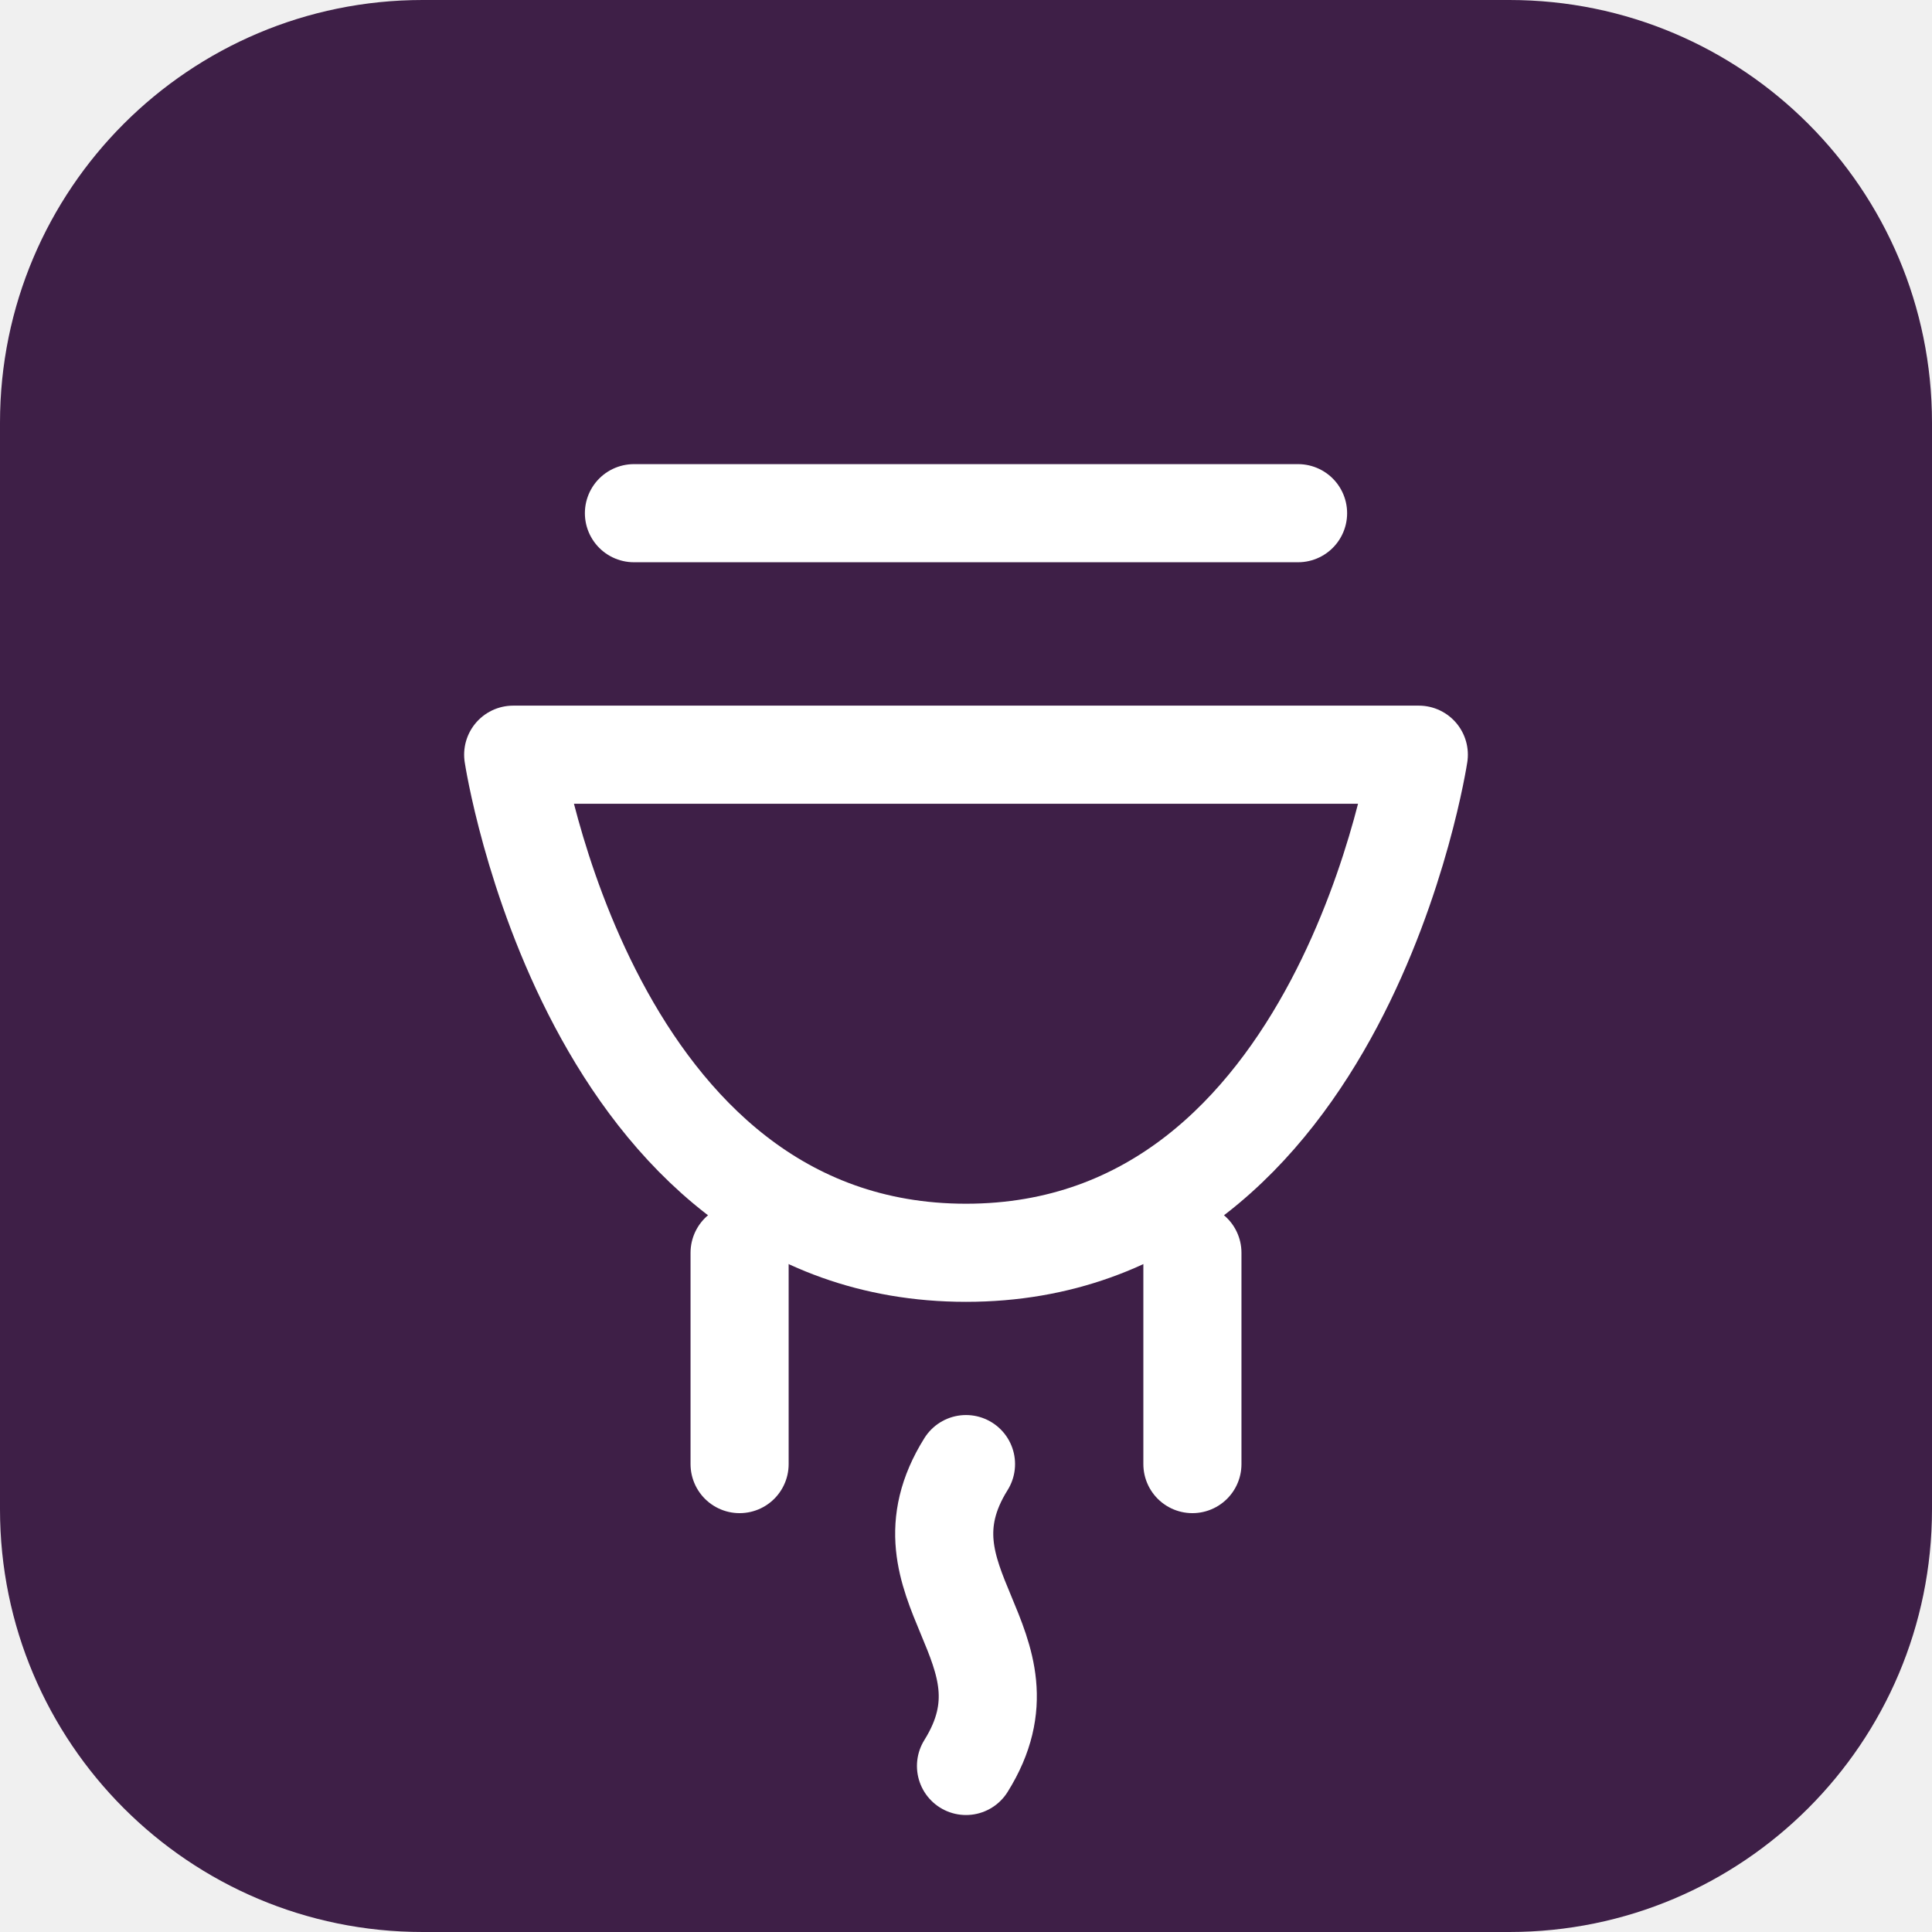
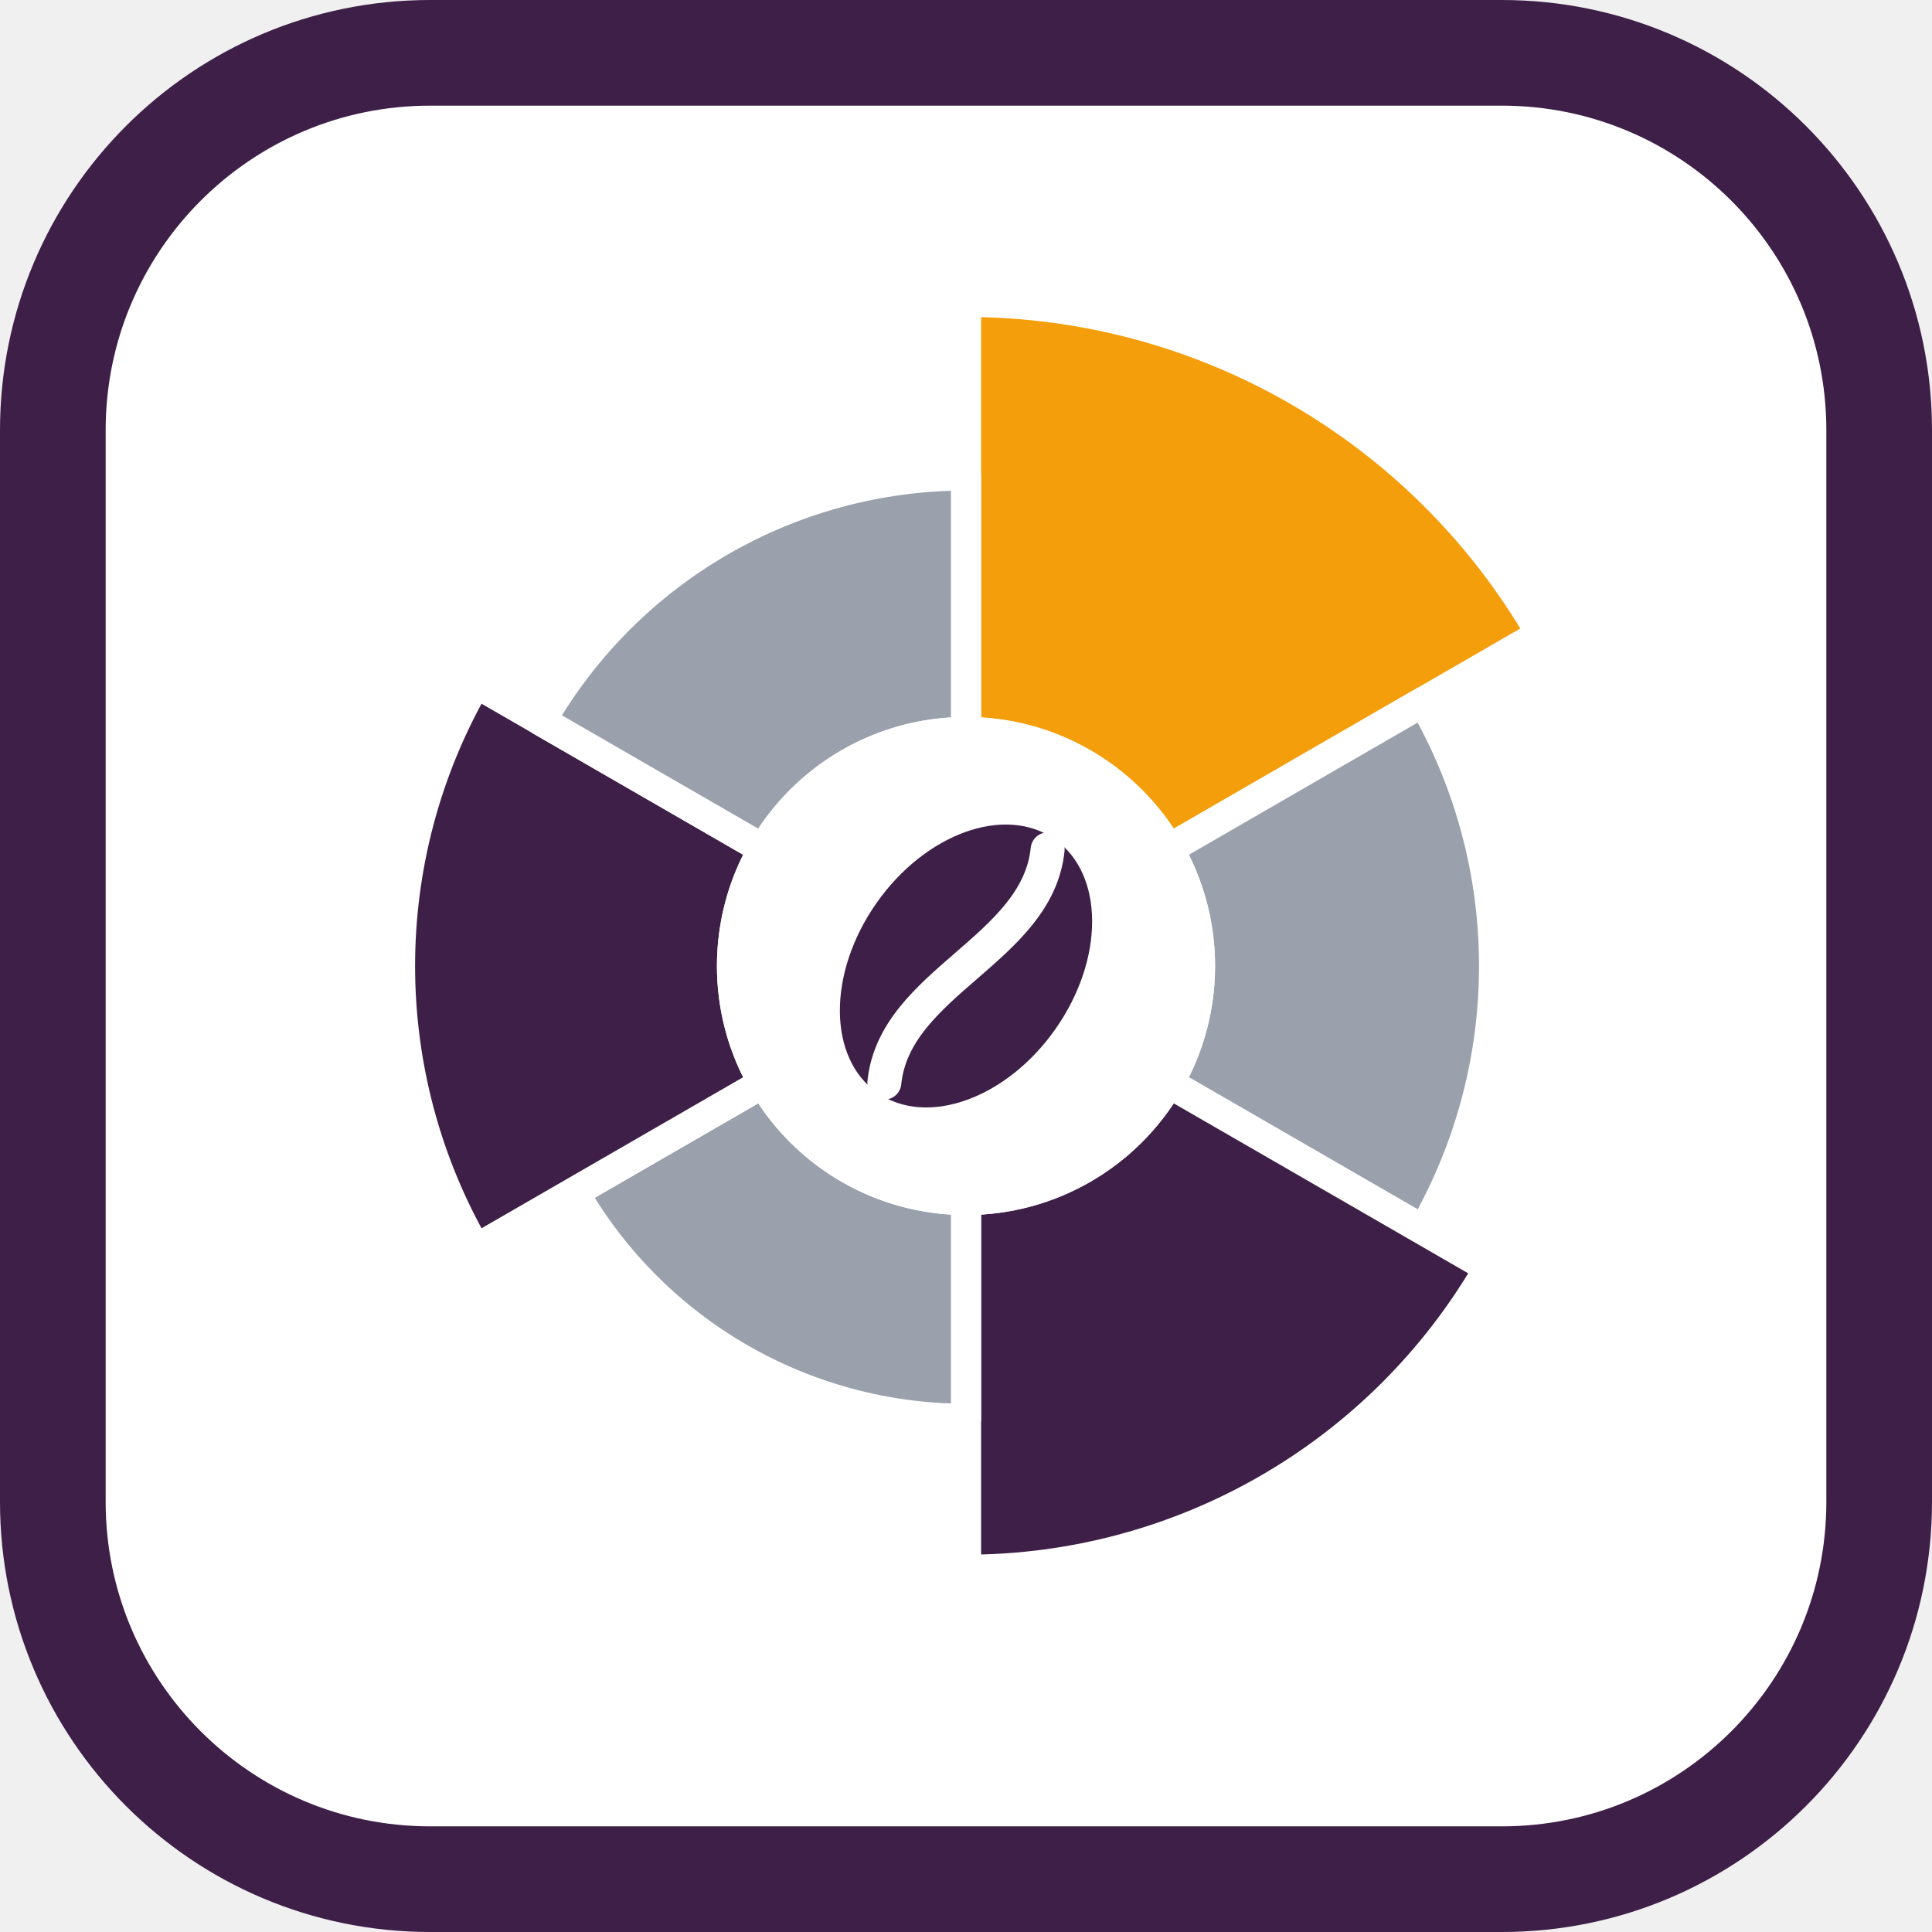
<svg xmlns="http://www.w3.org/2000/svg" viewBox="0 0 512 512">
-   <rect width="512" height="512" rx="112" fill="#3E1F47" />
-   <g fill="none" stroke="#fff" stroke-width="26" stroke-linecap="round" stroke-linejoin="round">
-     <path d="M136 200H376C376 200 356 332 256 332C156 332 136 200 136 200Z" />
-     <line x1="196" y1="332" x2="196" y2="388" />
-     <line x1="316" y1="332" x2="316" y2="388" />
-     <path d="M256 388C236 420 276 436 256 468" />
-     <path d="M168 136H344" />
+   <rect x="14" y="14" width="484" height="484" rx="100" fill="#fff" stroke="#3E1F47" stroke-width="28" />
+   <path d="M256.0 80.0A176 176 0 0 1 408.4 168.0L309.7 225.0A62 62 0 0 0 256.0 194.0Z" fill="#F59E0B" fill-opacity="1" stroke="#fff" stroke-width="8" stroke-linejoin="round" />
+   <path d="M377.2 186.0A140 140 0 0 1 377.2 326.0L309.7 287.0A62 62 0 0 0 309.7 225.0Z" fill="#9AA1AD" fill-opacity="1" stroke="#fff" stroke-width="8" stroke-linejoin="round" />
+   <path d="M394.6 336.0A160 160 0 0 1 256.0 416.0L256.0 318.0A62 62 0 0 0 309.7 287.0Z" fill="#3E1F47" fill-opacity="1" stroke="#fff" stroke-width="8" stroke-linejoin="round" />
+   <path d="M256.0 376.0A120 120 0 0 1 152.1 316.0L202.3 287.0A62 62 0 0 0 256.0 318.0Z" fill="#9AA1AD" fill-opacity="1" stroke="#fff" stroke-width="8" stroke-linejoin="round" />
+   <path d="M126.1 331.0A150 150 0 0 1 126.1 181.0L202.3 225.0A62 62 0 0 0 202.3 287.0Z" fill="#3E1F47" fill-opacity="1" stroke="#fff" stroke-width="8" stroke-linejoin="round" />
+   <path d="M143.4 191.0A130 130 0 0 1 256.0 126.0L256.0 194.0A62 62 0 0 0 202.3 225.0Z" fill="#9AA1AD" fill-opacity="1" stroke="#fff" stroke-width="8" stroke-linejoin="round" />
+   <circle cx="256" cy="256" r="66" fill="#fff" />
+   <g transform="rotate(35 256 256)">
+     <ellipse cx="256" cy="256" rx="29" ry="41" fill="#3E1F47" />
+     <path d="M256 218.28C269.05 241.65 242.95 270.35 256 293.72" fill="none" stroke="#fff" stroke-width="9" stroke-linecap="round" />
  </g>
</svg>
